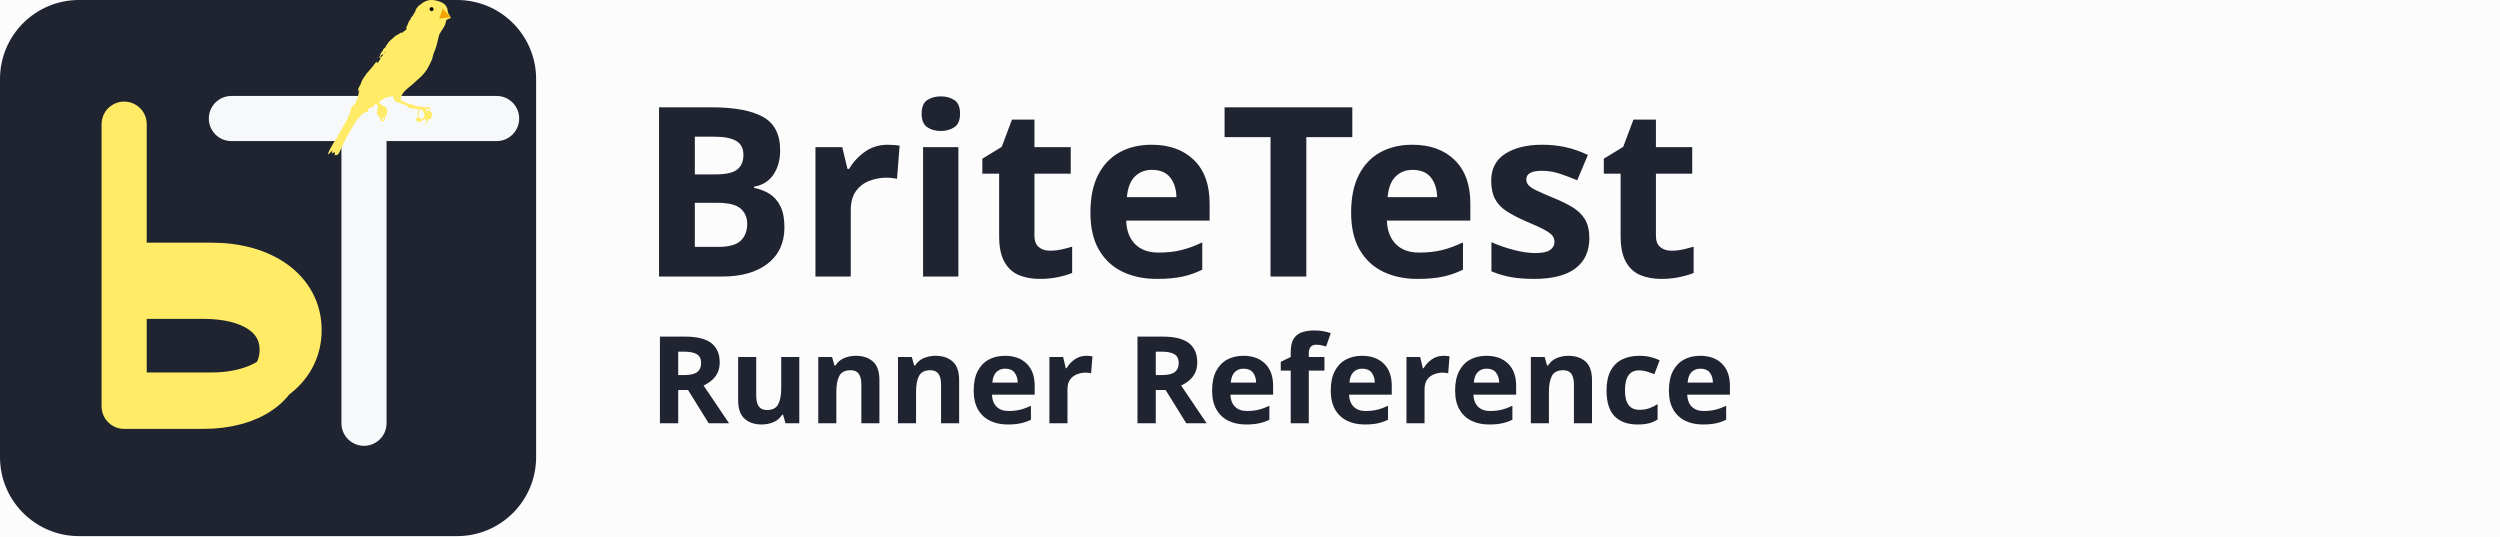
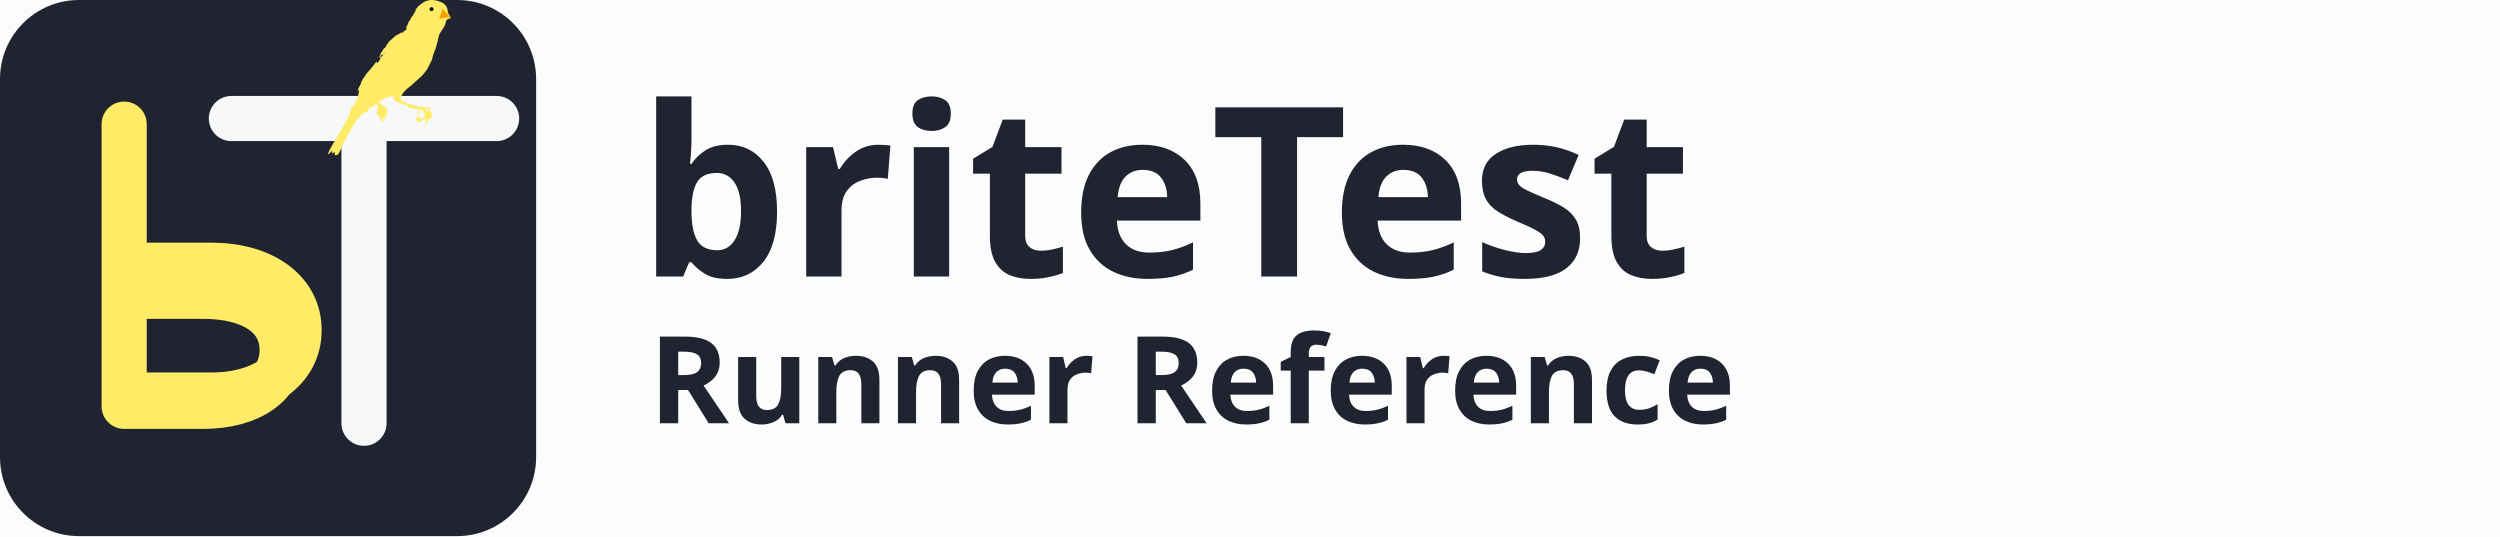
<svg xmlns="http://www.w3.org/2000/svg" width="886" height="190" viewBox="74 66 886 190" role="img" aria-labelledby="title desc">
  <rect width="960" height="320" fill="#FCFCFD" />
  <rect x="74" y="66" width="190" height="190" rx="28" fill="#1F2430" />
  <path d="M118 110v100h28c17 0 28-8 28-20s-11-19-28-19h-28M118 160h31c18 0 31 9 31 23s-13 23-31 23h-31" fill="none" stroke="#FFEB66" stroke-width="16" stroke-linecap="round" stroke-linejoin="round" />
  <path d="M156 108h94M203 108v108" fill="none" stroke="#F7F8FA" stroke-width="16" stroke-linecap="round" />
  <g aria-label="canary accent" transform="translate(190.267,66) scale(0.1067961)">
    <g transform="translate(-11.49721,526.3333) scale(0.1,-0.1)" fill="#FFEB66" stroke="none">
      <path d="M3485 5260 c-103 -13 -229 -73 -304 -147 -13 -12 -27 -23 -31 -23 -13 0 -57 -45 -76 -77 -10 -18 -22 -33 -26 -33 -4 0 -8 -6 -8 -14 0 -7 -7 -19 -16 -27 -10 -8 -14 -22 -11 -38 5 -24 -12 -51 -31 -51 -6 0 -13 -7 -16 -16 -8 -22 -8 -26 3 -19 5 3 12 1 16 -5 5 -9 -1 -12 -21 -9 -10 1 -33 -35 -34 -53 0 -10 -6 -18 -13 -18 -14 0 -67 -83 -67 -105 0 -7 -11 -22 -23 -32 -13 -10 -32 -43 -42 -73 -10 -30 -25 -65 -33 -77 -8 -13 -11 -23 -7 -23 4 0 2 -7 -5 -15 -7 -8 -15 -13 -19 -11 -3 2 -5 -23 -5 -56 1 -54 -1 -60 -22 -68 -13 -5 -24 -14 -24 -20 0 -6 -13 -16 -29 -21 -16 -6 -31 -18 -34 -28 -5 -19 -60 -36 -65 -21 -2 5 -10 6 -18 3 -12 -4 -13 -8 -4 -13 8 -5 1 -10 -19 -15 -18 -4 -44 -18 -58 -31 -14 -13 -33 -24 -42 -24 -9 0 -31 -12 -48 -27 -17 -16 -52 -46 -78 -68 -83 -69 -155 -138 -150 -143 2 -2 -16 -28 -40 -57 -25 -29 -45 -56 -45 -62 0 -18 -25 -63 -36 -63 -17 0 -62 -53 -69 -83 -4 -15 -14 -31 -22 -35 -15 -9 -23 -23 -63 -101 -19 -35 -20 -45 -9 -52 9 -5 17 -3 22 6 10 19 76 50 85 40 4 -3 -1 -13 -11 -20 -20 -14 -112 -153 -148 -222 -23 -44 -42 -54 -53 -28 -3 8 -10 15 -16 15 -14 0 -50 -33 -50 -46 0 -7 -7 -14 -15 -18 -8 -3 -15 -11 -15 -17 0 -7 -19 -33 -42 -59 -24 -26 -74 -86 -113 -133 -38 -48 -76 -89 -83 -91 -6 -3 -12 -10 -12 -16 0 -6 -26 -46 -58 -88 -61 -81 -122 -193 -122 -223 0 -10 -5 -21 -10 -24 -5 -3 -10 -15 -10 -26 0 -10 -8 -27 -19 -38 -10 -10 -24 -36 -31 -57 -7 -22 -17 -44 -22 -51 -5 -7 -7 -21 -3 -33 4 -12 1 -27 -6 -36 -6 -8 -9 -17 -6 -20 3 -3 13 6 22 20 10 14 21 23 27 20 5 -4 5 -11 -1 -18 -6 -7 -12 -28 -15 -47 -2 -19 -11 -59 -19 -89 -54 -200 -68 -236 -94 -253 -7 -4 -13 -15 -13 -22 0 -8 -4 -15 -9 -15 -5 0 -18 -16 -30 -36 -12 -19 -34 -40 -50 -45 -26 -9 -30 -17 -41 -77 -14 -84 -54 -202 -89 -267 -15 -27 -41 -81 -57 -120 -16 -38 -44 -90 -63 -114 -18 -24 -67 -110 -108 -190 -42 -80 -96 -177 -121 -216 -66 -102 -76 -119 -153 -245 -70 -115 -161 -295 -172 -337 -10 -44 15 -34 70 27 57 62 84 69 63 16 -5 -15 -8 -32 -4 -37 6 -10 40 5 62 28 23 23 30 14 28 -39 l-1 -52 44 -1 c61 -2 87 30 157 190 31 71 69 155 86 185 17 30 75 144 129 253 55 109 123 233 153 275 29 42 64 97 76 122 49 98 197 280 285 350 21 17 69 40 105 51 65 20 68 22 74 57 8 53 31 80 79 93 82 22 128 42 116 49 -16 10 16 57 52 75 26 14 29 13 47 -13 16 -24 42 -95 42 -117 0 -4 -9 -5 -20 -2 -23 6 -24 3 -9 -25 9 -16 7 -38 -6 -94 l-17 -74 49 -54 c43 -47 71 -98 97 -179 7 -23 29 -31 62 -23 28 7 63 72 64 118 0 15 8 35 18 45 34 34 53 72 46 97 -3 13 2 41 11 62 15 36 15 42 -1 84 -17 47 -48 79 -75 80 -9 0 -22 7 -29 15 -7 9 -29 23 -48 32 -46 22 -125 98 -120 115 2 7 35 29 74 49 38 19 89 49 113 67 24 17 60 34 80 37 20 3 73 13 119 21 45 8 87 12 92 9 6 -3 10 -27 10 -52 0 -42 4 -50 50 -94 38 -37 64 -52 108 -64 202 -57 327 -111 342 -149 5 -14 13 -26 17 -26 64 -2 211 -25 255 -41 42 -15 70 -18 102 -14 42 7 45 5 94 -43 29 -29 53 -62 57 -81 9 -42 -2 -100 -26 -140 -19 -31 -21 -32 -67 -26 -26 4 -70 17 -98 30 -50 22 -52 22 -68 4 -20 -24 -21 -81 -1 -118 29 -56 137 -42 218 29 51 45 73 50 83 18 4 -13 11 -26 17 -29 26 -17 -24 -131 -66 -150 -19 -8 -18 -9 8 -4 40 8 81 54 95 107 22 83 31 93 77 90 39 -3 43 -1 48 25 4 15 13 47 22 71 21 59 10 113 -26 135 -25 15 -29 23 -34 83 -7 94 -17 101 -109 83 -86 -17 -119 -15 -130 6 -10 17 -45 19 -84 5 -21 -9 -29 -7 -39 7 -11 15 -18 16 -42 7 -25 -9 -42 -5 -128 32 -55 24 -108 41 -118 38 -17 -5 -254 90 -304 122 -17 11 -23 24 -23 52 0 21 4 42 9 47 5 6 14 28 21 50 29 89 122 196 265 305 50 37 137 114 195 170 58 56 123 114 145 130 55 38 189 193 248 288 36 57 145 274 163 325 8 23 22 75 30 116 9 41 24 91 34 111 47 94 95 252 145 483 13 60 28 114 34 121 5 6 24 38 41 71 17 33 39 67 49 75 9 8 39 56 66 105 36 66 51 106 56 149 8 70 22 85 106 118 l62 24 -25 55 c-14 29 -37 69 -50 87 -19 25 -26 48 -30 97 -8 123 -81 224 -204 281 -131 61 -276 88 -395 74z m-1478 -1757 c-3 -3 -11 -2 -17 2 -9 6 -9 10 1 16 14 8 27 -7 16 -18z m1441 -1866 c59 -61 18 -85 -63 -38 -49 28 -37 59 26 70 3 1 20 -14 37 -32z m-1474 -295 c7 -11 -31 -72 -44 -72 -16 0 -26 33 -12 38 7 2 12 12 12 23 0 19 34 28 44 11z m1265 -19 l23 -6 -23 -13 c-34 -19 -45 -17 -46 6 -2 21 7 24 46 13z" />
      <path d="M1760 3355 c0 -8 4 -15 10 -15 5 0 7 7 4 15 -4 8 -8 15 -10 15 -2 0 -4 -7 -4 -15z" />
      <path d="M1727 3223 c-8 -7 11 -33 24 -33 5 0 9 5 9 10 0 6 -7 10 -16 10 -8 0 -12 5 -9 10 7 11 2 13 -8 3z" />
      <ellipse cx="2040" cy="3185" rx="155" ry="70" fill="#FFEB66" transform="rotate(-25 2040 3185)" />
      <ellipse cx="1865" cy="3360" rx="58" ry="24" fill="#FFEB66" transform="rotate(-28 1865 3360)" />
      <circle cx="3550" cy="4960" r="66" fill="#000000" />
      <polygon points="3860,4985 4200,4810 3860,4635" fill="#F4A300" transform="rotate(-20 3860 4810)" />
      <path d="M3100 1571 c-5 -11 -10 -40 -10 -65 0 -24 -5 -57 -10 -72 -13 -33 -3 -46 15 -20 20 27 55 144 48 161 -7 21 -30 19 -43 -4z" />
    </g>
  </g>
-   <text x="300" y="164" font-family="Verdana, Geneva, sans-serif" font-size="84" font-weight="700" fill="#1F2430">BriteTest</text>
+   <text x="300" y="164" font-family="Verdana, Geneva, sans-serif" font-size="84" font-weight="700" fill="#1F2430">briteTest</text>
  <text x="304" y="216" font-family="Verdana, Geneva, sans-serif" font-size="43" font-weight="700" fill="#1F2430">Runner Reference</text>
</svg>
